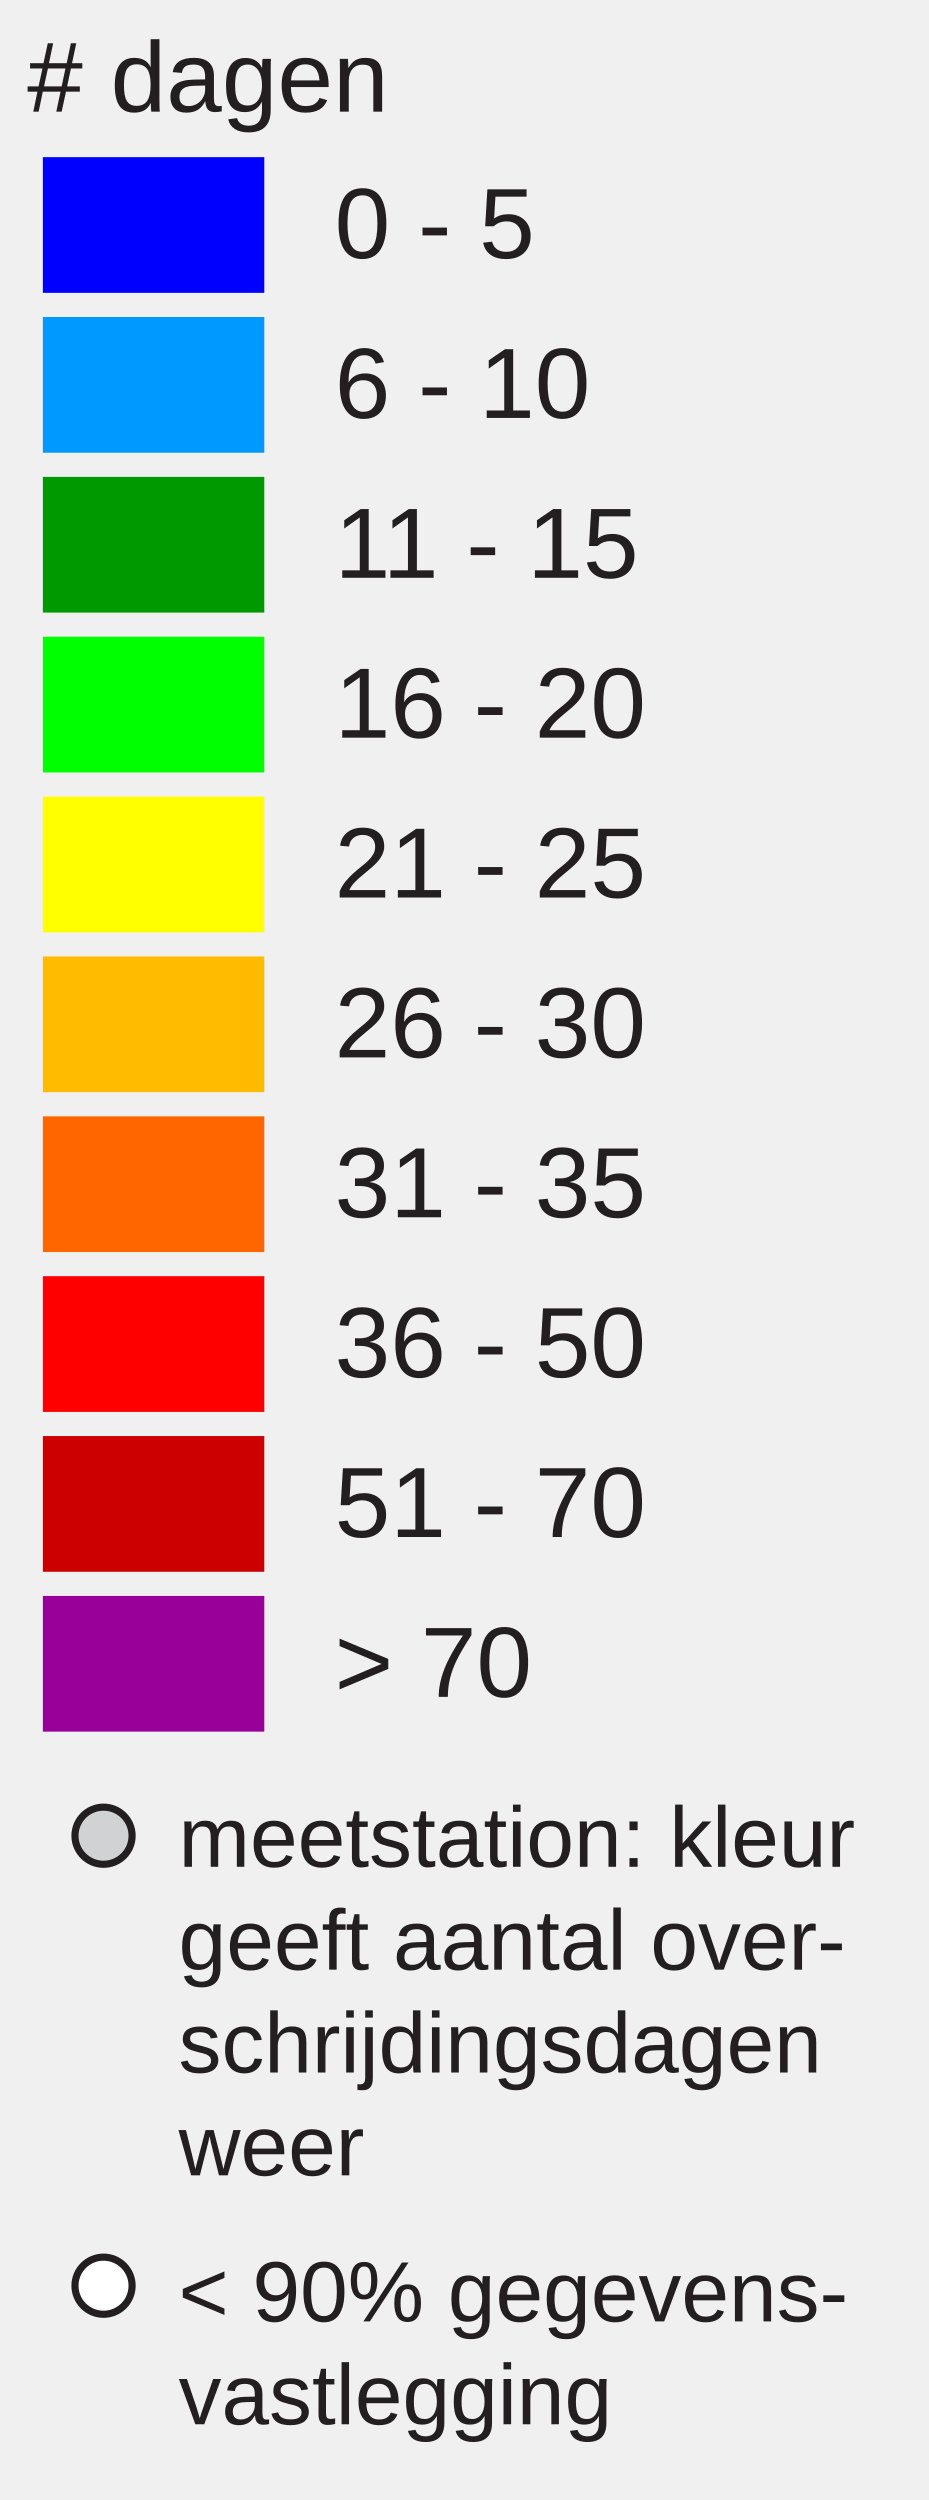
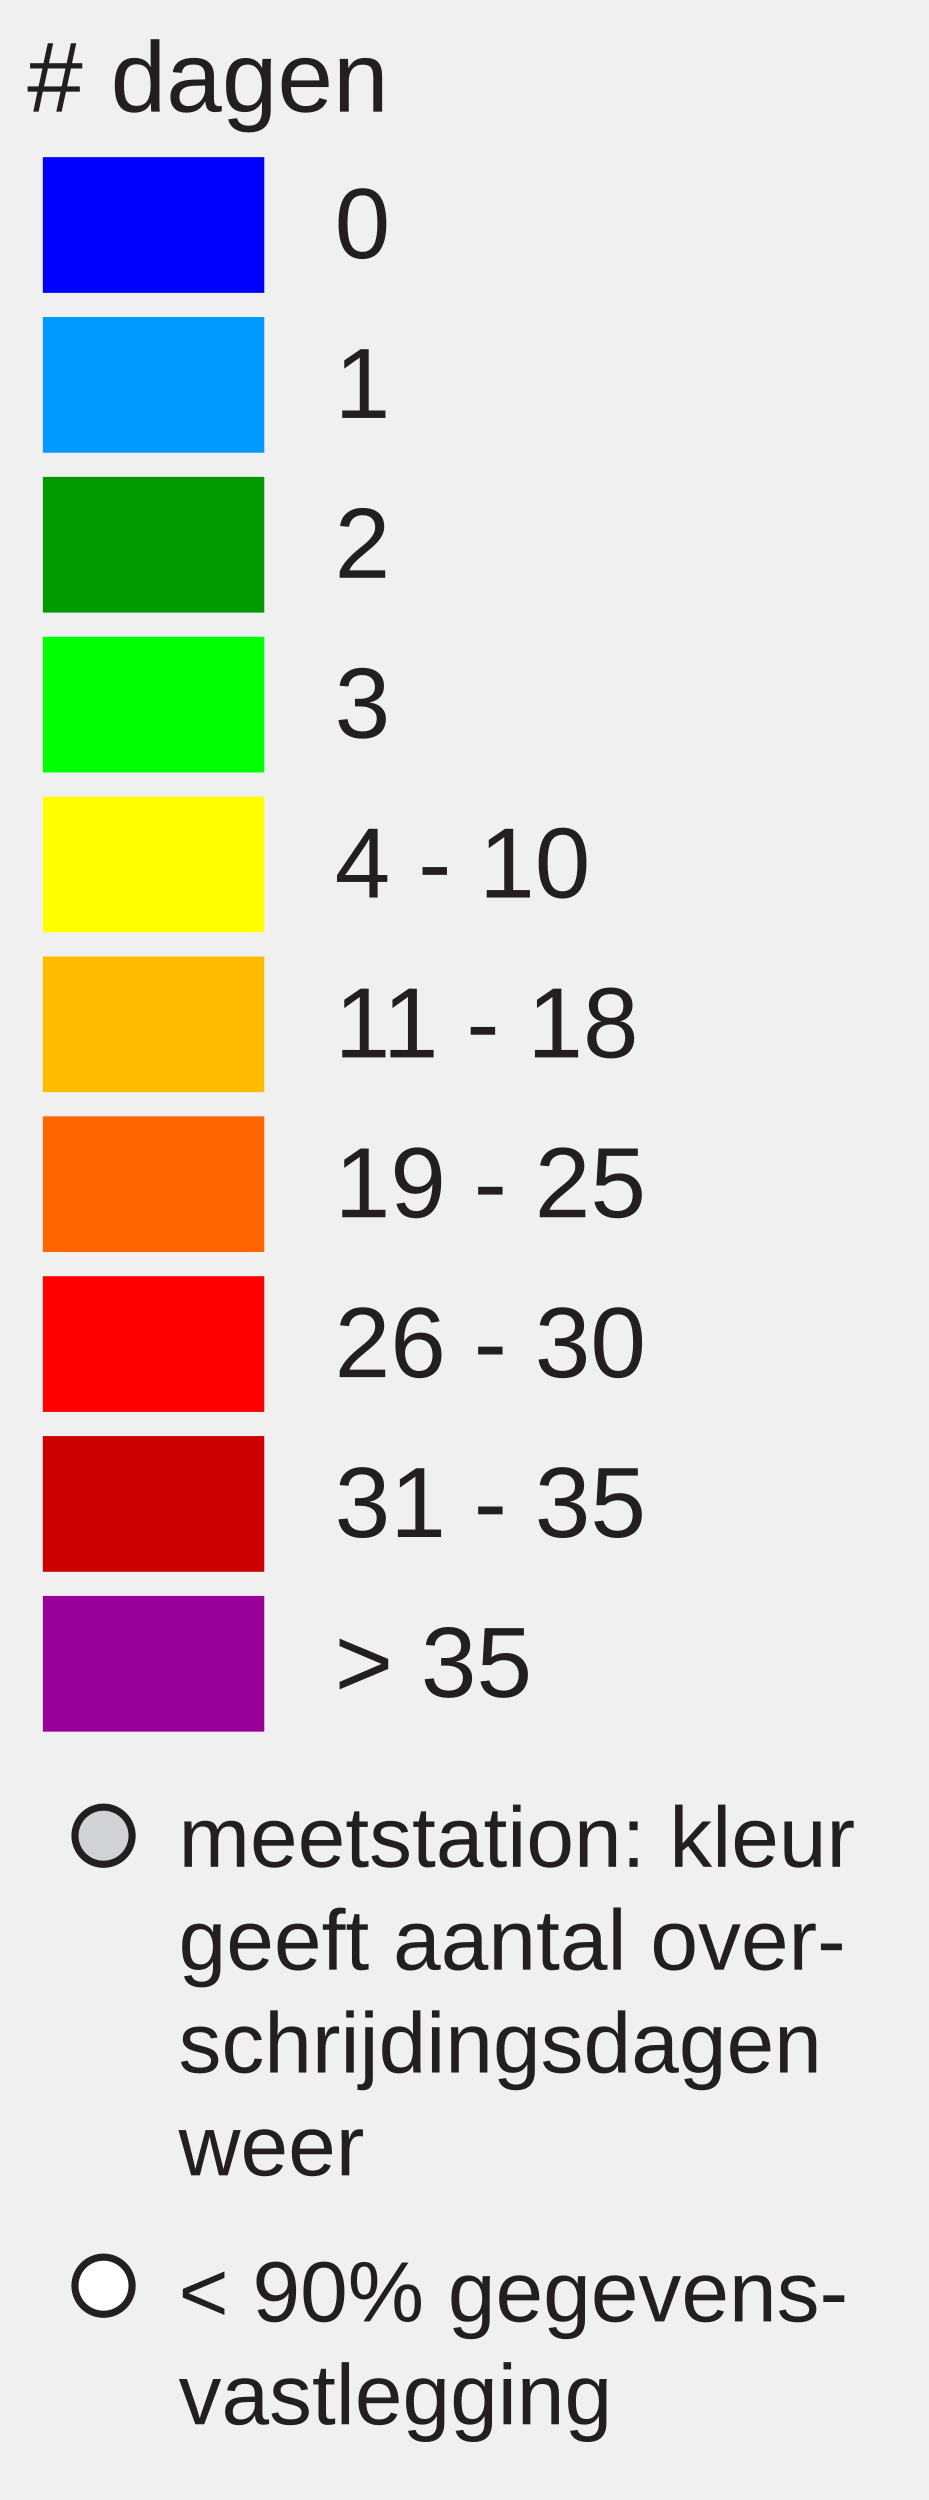
<svg xmlns="http://www.w3.org/2000/svg" version="1.1" id="Layer_1" x="0px" y="0px" width="130px" height="350px" viewBox="0 0 130 350" enable-background="new 0 0 130 350" xml:space="preserve">
  <rect x="6" y="22" fill="#0000FF" width="31" height="19" />
  <rect x="6" y="44.381" fill="#0099FF" width="31" height="19" />
  <rect x="6" y="66.762" fill="#009900" width="31" height="19" />
  <rect x="6" y="89.143" fill="#00FF00" width="31" height="19" />
  <rect x="6" y="111.524" fill="#FFFF00" width="31" height="19" />
  <rect x="6" y="133.905" fill="#FFBB00" width="31" height="19" />
  <rect x="6" y="156.286" fill="#FF6600" width="31" height="19" />
  <rect x="6" y="178.668" fill="#FF0000" width="31" height="19" />
  <rect x="6" y="201.049" fill="#CC0000" width="31" height="19" />
  <rect x="6" y="223.43" fill="#990099" width="31" height="19" />
-   <text transform="matrix(1 0 0 1 46.853 36.1304)" fill="#231F20" font-family="Arial" font-size="14">0 - 5</text>
-   <text transform="matrix(1 0 0 1 46.853 58.5112)" fill="#231F20" font-family="Arial" font-size="14">6 - 10</text>
-   <text transform="matrix(1 0 0 1 46.853 80.8926)" fill="#231F20" font-family="Arial" font-size="14">11 - 15</text>
-   <text transform="matrix(1 0 0 1 46.853 103.2734)" fill="#231F20" font-family="Arial" font-size="14">16 - 20</text>
-   <text transform="matrix(1 0 0 1 46.853 125.6548)" fill="#231F20" font-family="Arial" font-size="14">21 - 25</text>
-   <text transform="matrix(1 0 0 1 46.853 148.0352)" fill="#231F20" font-family="Arial" font-size="14">26 - 30</text>
-   <text transform="matrix(1 0 0 1 46.853 170.417)" fill="#231F20" font-family="Arial" font-size="14">31 - 35</text>
-   <text transform="matrix(1 0 0 1 46.853 192.7988)" fill="#231F20" font-family="Arial" font-size="14">36 - 50</text>
-   <text transform="matrix(1 0 0 1 46.853 215.1797)" fill="#231F20" font-family="Arial" font-size="14">51 - 70</text>
-   <text transform="matrix(1 0 0 1 46.853 237.5605)" fill="#231F20" font-family="Arial" font-size="14">&gt; 70</text>
+   <text transform="matrix(1 0 0 1 46.853 36.1304)" fill="#231F20" font-family="Arial" font-size="14">0</text>
+   <text transform="matrix(1 0 0 1 46.853 58.5112)" fill="#231F20" font-family="Arial" font-size="14">1</text>
+   <text transform="matrix(1 0 0 1 46.853 80.8926)" fill="#231F20" font-family="Arial" font-size="14">2</text>
+   <text transform="matrix(1 0 0 1 46.853 103.2734)" fill="#231F20" font-family="Arial" font-size="14">3</text>
+   <text transform="matrix(1 0 0 1 46.853 125.6548)" fill="#231F20" font-family="Arial" font-size="14">4 - 10</text>
+   <text transform="matrix(1 0 0 1 46.853 148.0352)" fill="#231F20" font-family="Arial" font-size="14">11 - 18</text>
+   <text transform="matrix(1 0 0 1 46.853 170.417)" fill="#231F20" font-family="Arial" font-size="14">19 - 25</text>
+   <text transform="matrix(1 0 0 1 46.853 192.7988)" fill="#231F20" font-family="Arial" font-size="14">26 - 30</text>
+   <text transform="matrix(1 0 0 1 46.853 215.1797)" fill="#231F20" font-family="Arial" font-size="14">31 - 35</text>
+   <text transform="matrix(1 0 0 1 46.853 237.5605)" fill="#231F20" font-family="Arial" font-size="14">&gt; 35</text>
  <text font-size="14" font-family="Arial" transform="translate(3.8027 15.631)" fill="#231F20"># dagen</text>
  <circle fill="#D0D2D3" stroke="#231F20" stroke-miterlimit="10" cx="14.495" cy="257" r="4" />
  <circle fill="#FFFFFF" stroke="#231F20" stroke-miterlimit="10" cx="14.495" cy="320" r="4" />
  <text font-size="12" font-family="Arial" transform="translate(25 261.35)" fill="#231F20">meetstation: kleur</text>
  <text font-size="12" font-family="Arial" transform="translate(25 275.75)" fill="#231F20">geeft aantal over-</text>
  <text font-size="12" font-family="Arial" transform="translate(25 290.15)" fill="#231F20">schrijdingsdagen</text>
  <text font-size="12" font-family="Arial" transform="translate(25 304.55)" fill="#231F20">weer</text>
  <text font-size="12" font-family="Arial" transform="translate(25 325)" fill="#231F20">&lt; 90% gegevens-</text>
  <text font-size="12" font-family="Arial" transform="translate(25 339.4)" fill="#231F20">vastlegging</text>
</svg>
